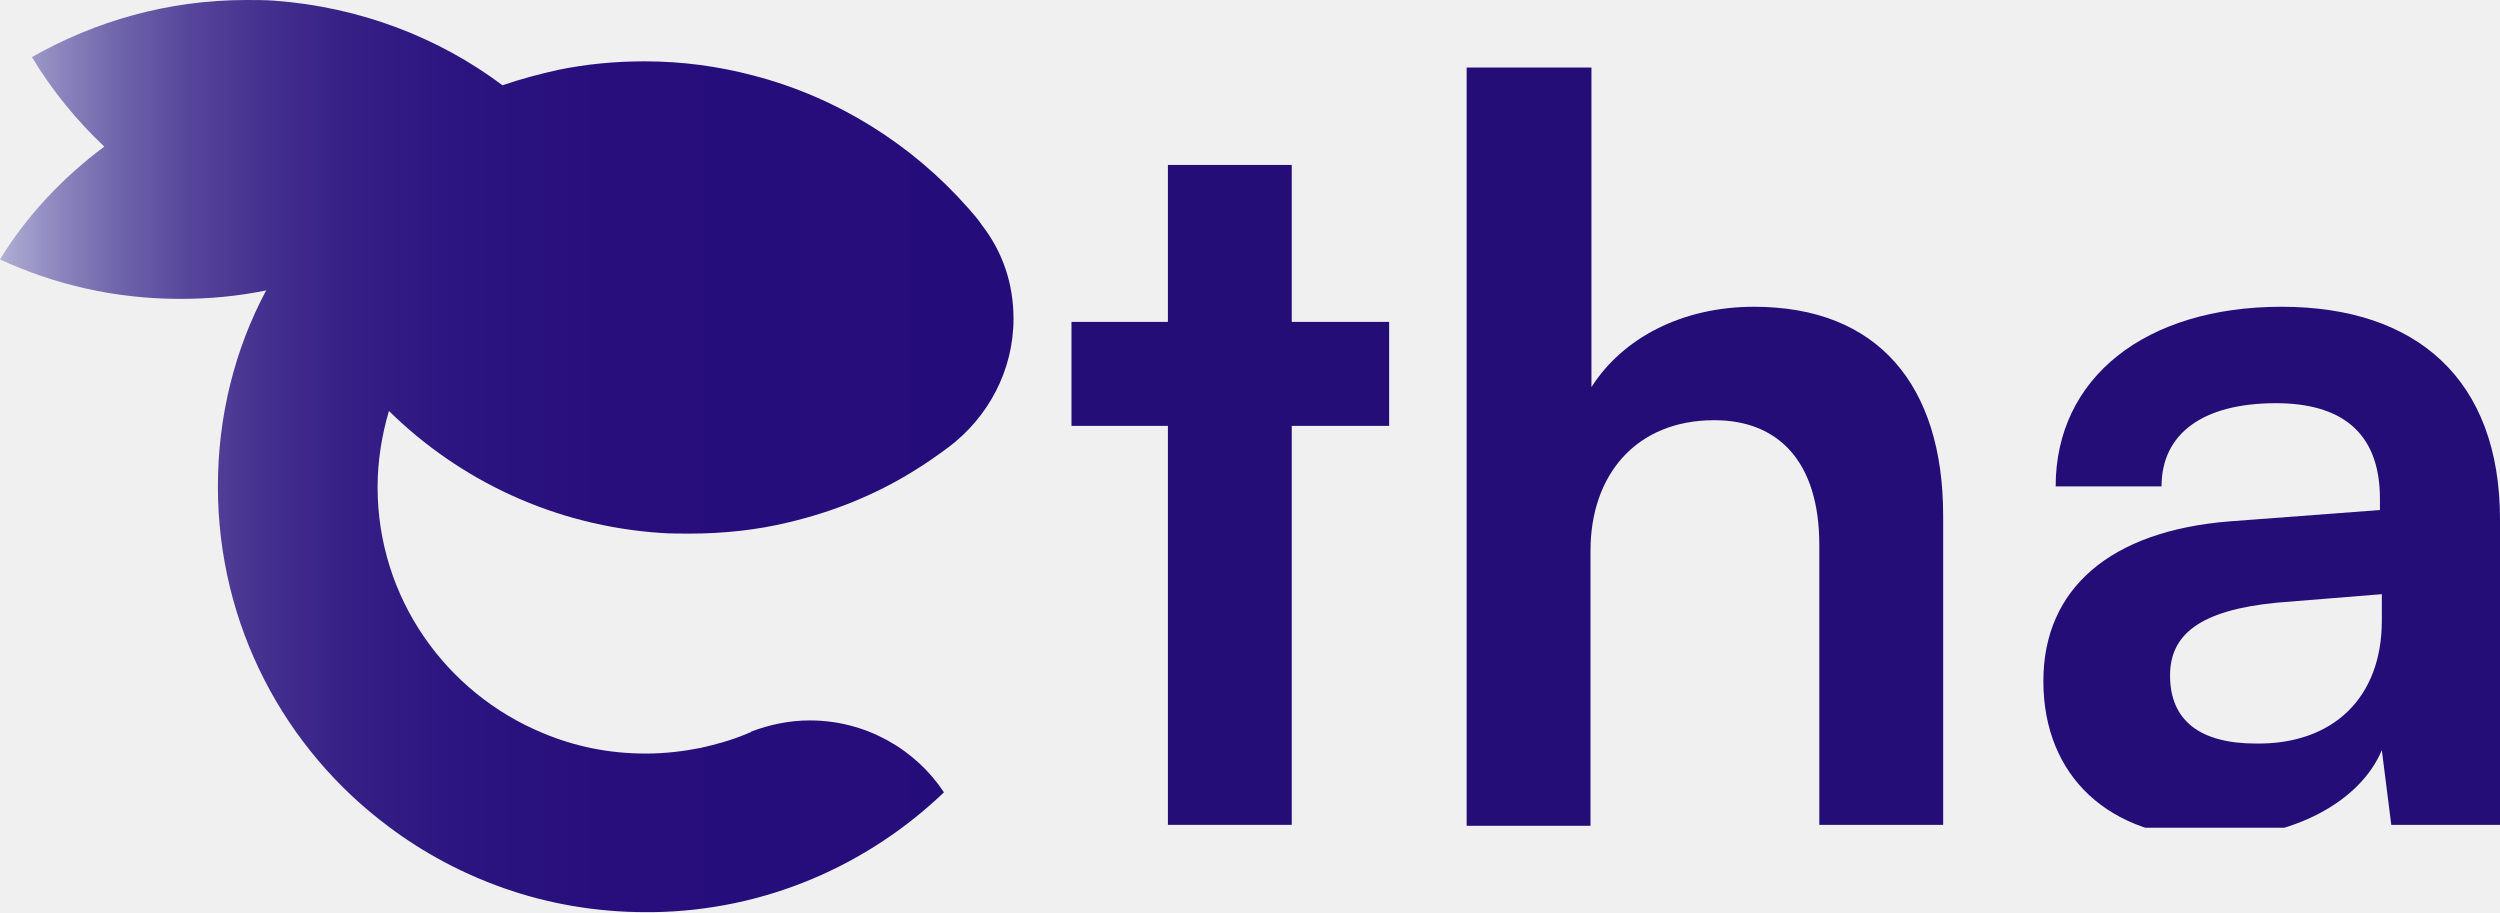
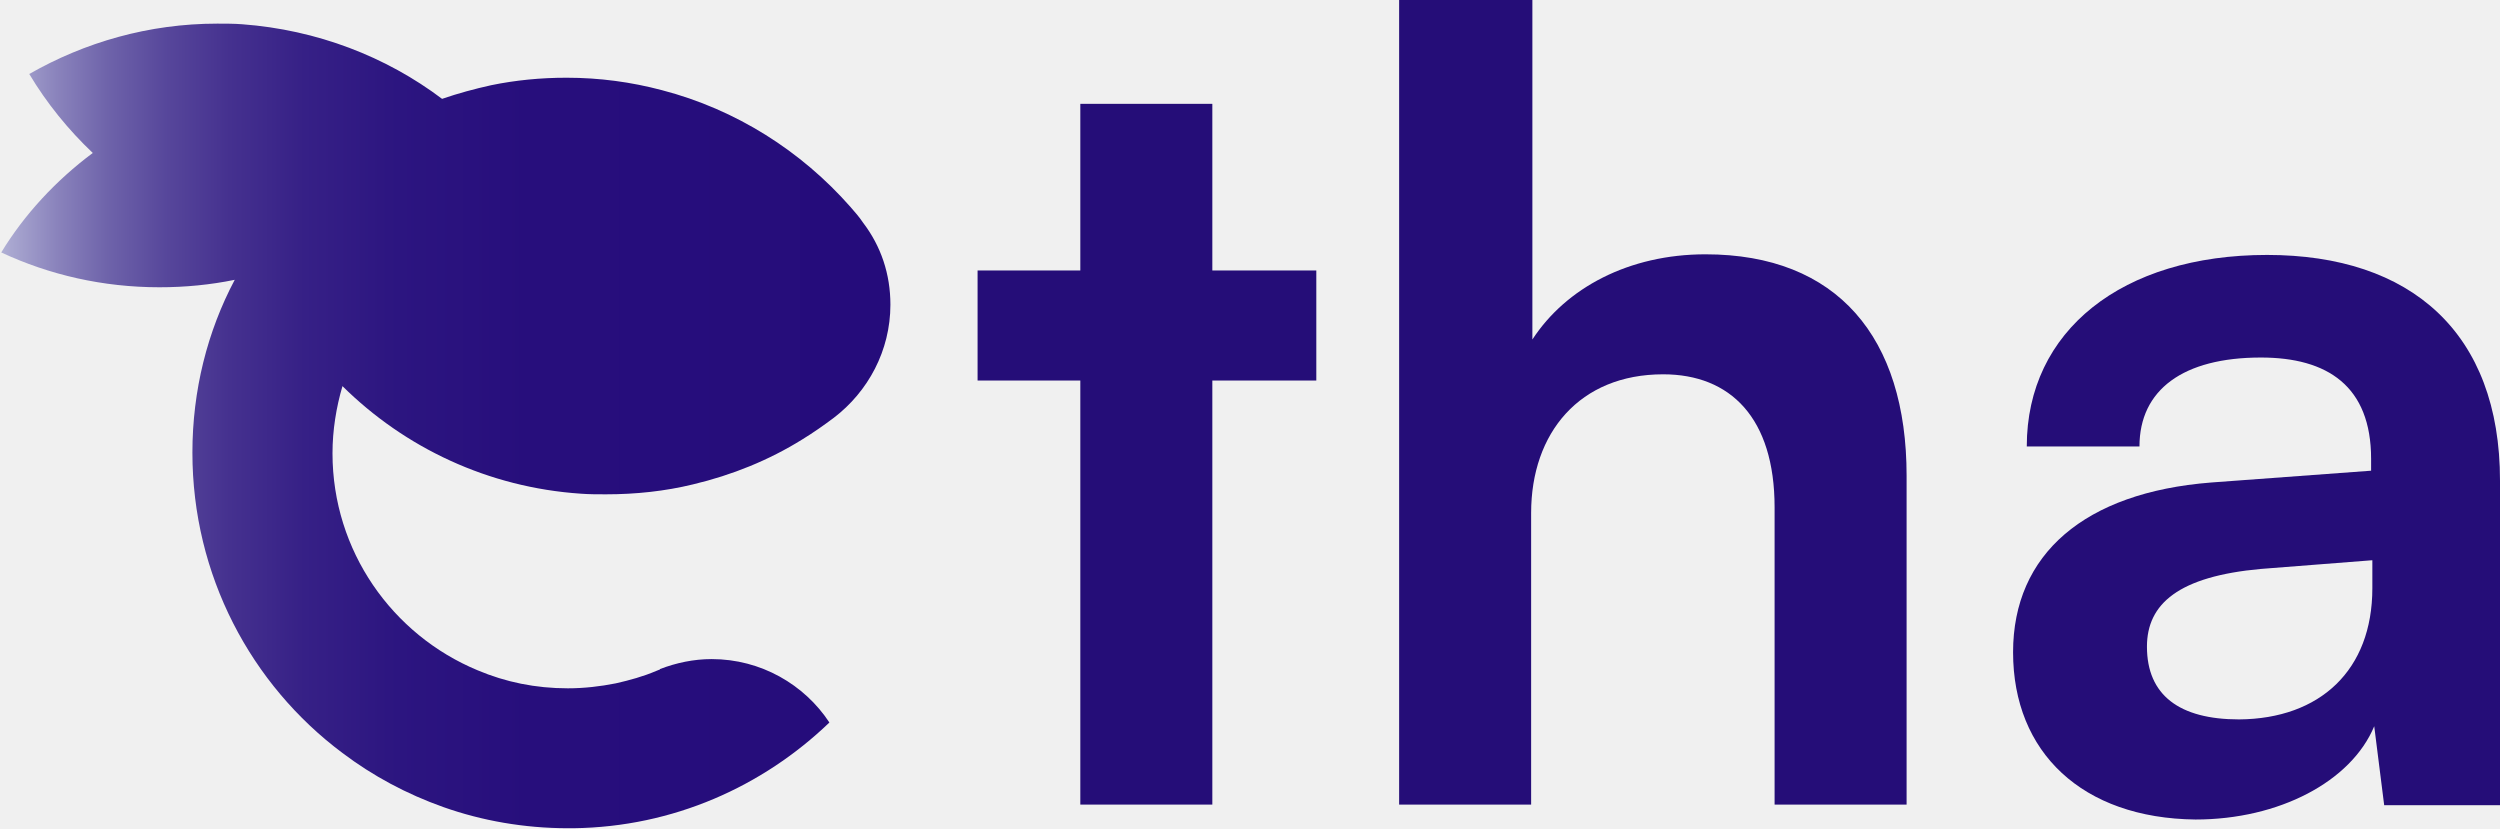
- <svg xmlns="http://www.w3.org/2000/svg" width="148" height="54" viewBox="0 0 148 54" fill="none">
-   <g clip-path="url(#clip0_94_130)">
-     <path d="M69.14 48.831V25.212H63.432V19.055H69.14V9.765H76.472V19.055H82.237V25.212H76.472V48.831H69.14V48.831Z" fill="#250D78" />
-     <path d="M86.826 48.831V4H94.214V22.917C96.061 20.007 99.587 18.16 103.841 18.16C111.173 18.16 115.035 22.805 115.035 30.529V48.831H107.703V32.264C107.703 27.283 105.24 24.876 101.49 24.876C96.845 24.876 94.158 28.122 94.158 32.6V48.887H86.826V48.831Z" fill="#250D78" />
-     <path d="M120.967 40.324C120.967 34.839 124.941 31.425 131.993 30.865L140.892 30.193V29.522C140.892 25.492 138.485 23.869 134.735 23.869C130.426 23.869 127.963 25.66 127.963 28.794H121.695C121.695 22.358 127.012 18.16 135.071 18.16C143.075 18.16 148 22.47 148 30.753V48.831H141.564L141.004 44.409C139.717 47.488 135.687 49.614 131.042 49.614C124.829 49.614 120.967 45.92 120.967 40.324ZM141.004 36.742V35.175L134.791 35.678C130.202 36.126 128.467 37.581 128.467 39.988C128.467 42.674 130.258 44.018 133.56 44.018C138.094 44.074 141.004 41.331 141.004 36.742Z" fill="#250D78" />
-   </g>
-   <path d="M60 18.862C60 21.951 58.487 24.705 56.176 26.457C55.504 26.958 54.79 27.459 54.034 27.918C51.807 29.295 49.328 30.297 46.681 30.923C44.79 31.382 42.815 31.59 40.798 31.59C40.252 31.59 39.664 31.59 39.118 31.549C32.857 31.131 27.227 28.461 23.025 24.329C22.605 25.748 22.353 27.292 22.353 28.836C22.353 35.388 26.387 41.022 32.143 43.4C34.034 44.193 36.05 44.611 38.235 44.611C39.328 44.611 40.42 44.485 41.471 44.277C42.395 44.068 43.319 43.818 44.202 43.442C44.286 43.4 44.328 43.4 44.412 43.359C44.412 43.359 44.454 43.359 44.454 43.317C45.546 42.9 46.723 42.649 47.941 42.649C51.261 42.649 54.202 44.36 55.882 46.906C51.387 51.204 45.336 53.916 38.613 54C38.487 54 38.361 54 38.235 54C35.294 54 32.437 53.499 29.832 52.581C27.353 51.705 25.084 50.495 23.025 48.95C16.849 44.36 12.899 37.016 12.899 28.794C12.899 24.621 13.908 20.657 15.756 17.193C14.118 17.527 12.437 17.694 10.672 17.694C6.849 17.694 3.235 16.859 0 15.357C1.555 12.811 3.697 10.516 6.176 8.68C4.538 7.136 3.067 5.342 1.891 3.38C5.63 1.252 9.958 0 14.58 0C15.126 0 15.714 5.58794e-08 16.261 0.042C21.302 0.417 25.966 2.212 29.748 5.049C30.84 4.674 31.933 4.382 33.067 4.131C34.706 3.798 36.387 3.631 38.151 3.631C40.378 3.631 42.521 3.923 44.58 4.465C49.58 5.759 53.992 8.555 57.311 12.311C57.605 12.645 57.899 12.978 58.151 13.354C59.37 14.94 60 16.818 60 18.862Z" fill="url(#paint0_linear_94_130)" />
+ <svg xmlns="http://www.w3.org/2000/svg" width="371" height="123" viewBox="0 0 371 123" fill="none">
+   <path d="M132.137 45.214C132.137 52.042 128.81 58.132 123.728 62.008C122.25 63.115 120.679 64.222 119.016 65.237C114.118 68.282 108.667 70.497 102.845 71.881C98.687 72.896 94.344 73.357 89.909 73.357C88.707 73.357 87.414 73.357 86.213 73.265C72.444 72.342 60.062 66.437 50.822 57.302C49.898 60.439 49.343 63.853 49.343 67.267C49.343 81.754 58.214 94.211 70.874 99.47C75.032 101.224 79.467 102.146 84.272 102.146C86.674 102.146 89.077 101.869 91.387 101.408C93.42 100.947 95.453 100.393 97.393 99.563C97.578 99.47 97.671 99.47 97.855 99.378C97.855 99.378 97.948 99.378 97.948 99.286C100.35 98.363 102.937 97.809 105.617 97.809C112.917 97.809 119.385 101.593 123.081 107.221C113.194 116.725 99.888 122.723 85.104 122.908C84.826 122.908 84.549 122.908 84.272 122.908C77.804 122.908 71.52 121.8 65.791 119.77C60.34 117.833 55.35 115.157 50.822 111.743C37.239 101.593 28.553 85.353 28.553 67.175C28.553 57.947 30.77 49.181 34.836 41.523C31.232 42.261 27.536 42.63 23.655 42.63C15.247 42.63 7.3 40.785 0.185 37.463C3.604 31.834 8.316 26.759 13.768 22.699C10.164 19.285 6.93 15.317 4.343 10.98C12.567 6.275 22.084 3.506 32.249 3.506C33.45 3.506 34.744 3.506 35.945 3.599C47.033 4.429 57.29 8.397 65.606 14.671C68.009 13.841 70.412 13.195 72.906 12.641C76.51 11.903 80.206 11.534 84.087 11.534C88.985 11.534 93.697 12.18 98.225 13.38C109.221 16.24 118.923 22.422 126.223 30.727C126.87 31.465 127.517 32.203 128.071 33.034C130.751 36.54 132.137 40.692 132.137 45.214Z" fill="url(#paint0_linear_571_52)" />
+   <path d="M160.32 119.401V56.471H145.073V40.139H160.32V15.41H179.91V40.139H195.341V56.471H179.91V119.401H160.32Z" fill="#250D78" />
+   <path d="M207.631 119.401V0H227.405V50.381C232.395 42.722 241.728 37.74 253.093 37.74C272.683 37.74 282.939 50.104 282.939 70.589V119.401H263.35V75.295C263.35 62.008 256.789 55.548 246.81 55.548C234.428 55.548 227.22 64.222 227.22 76.125V119.401H207.631Z" fill="#250D78" />
+   <path d="M298.74 96.794C298.74 82.215 309.367 73.08 328.125 71.604L351.872 69.851V68.097C351.872 57.302 345.404 53.057 335.517 53.057C323.967 53.057 317.498 57.855 317.498 66.252H300.773C300.773 49.089 314.911 37.832 336.441 37.832C357.786 37.832 371 49.366 371 71.327V119.494H353.813L352.335 107.775C348.916 115.987 338.197 121.616 325.815 121.616C308.997 121.431 298.74 111.65 298.74 96.794ZM352.057 87.29V83.138L335.517 84.43C323.32 85.537 318.607 89.597 318.607 95.964C318.607 103.161 323.412 106.76 332.283 106.76C344.295 106.668 352.057 99.47 352.057 87.29Z" fill="#250D78" />
  <defs>
-     <linearGradient id="paint0_linear_94_130" x1="-0.084" y1="27.038" x2="60.01" y2="27.038" gradientUnits="userSpaceOnUse">
+     <linearGradient id="paint0_linear_571_52" x1="7.48984e-06" y1="63.292" x2="132.158" y2="63.292" gradientUnits="userSpaceOnUse">
      <stop offset="5.94866e-07" stop-color="#B1B1D5" />
      <stop offset="0.012" stop-color="#A9A7D0" />
      <stop offset="0.064" stop-color="#8A83BC" />
      <stop offset="0.121" stop-color="#6E63AA" />
      <stop offset="0.186" stop-color="#57479B" />
      <stop offset="0.258" stop-color="#45318F" />
      <stop offset="0.342" stop-color="#362086" />
      <stop offset="0.447" stop-color="#2C1580" />
      <stop offset="0.593" stop-color="#270E7C" />
      <stop offset="1" stop-color="#250C7B" />
    </linearGradient>
-     <clipPath id="clip0_94_130">
-       <rect width="128" height="45" fill="white" transform="translate(20 4)" />
-     </clipPath>
  </defs>
</svg>
